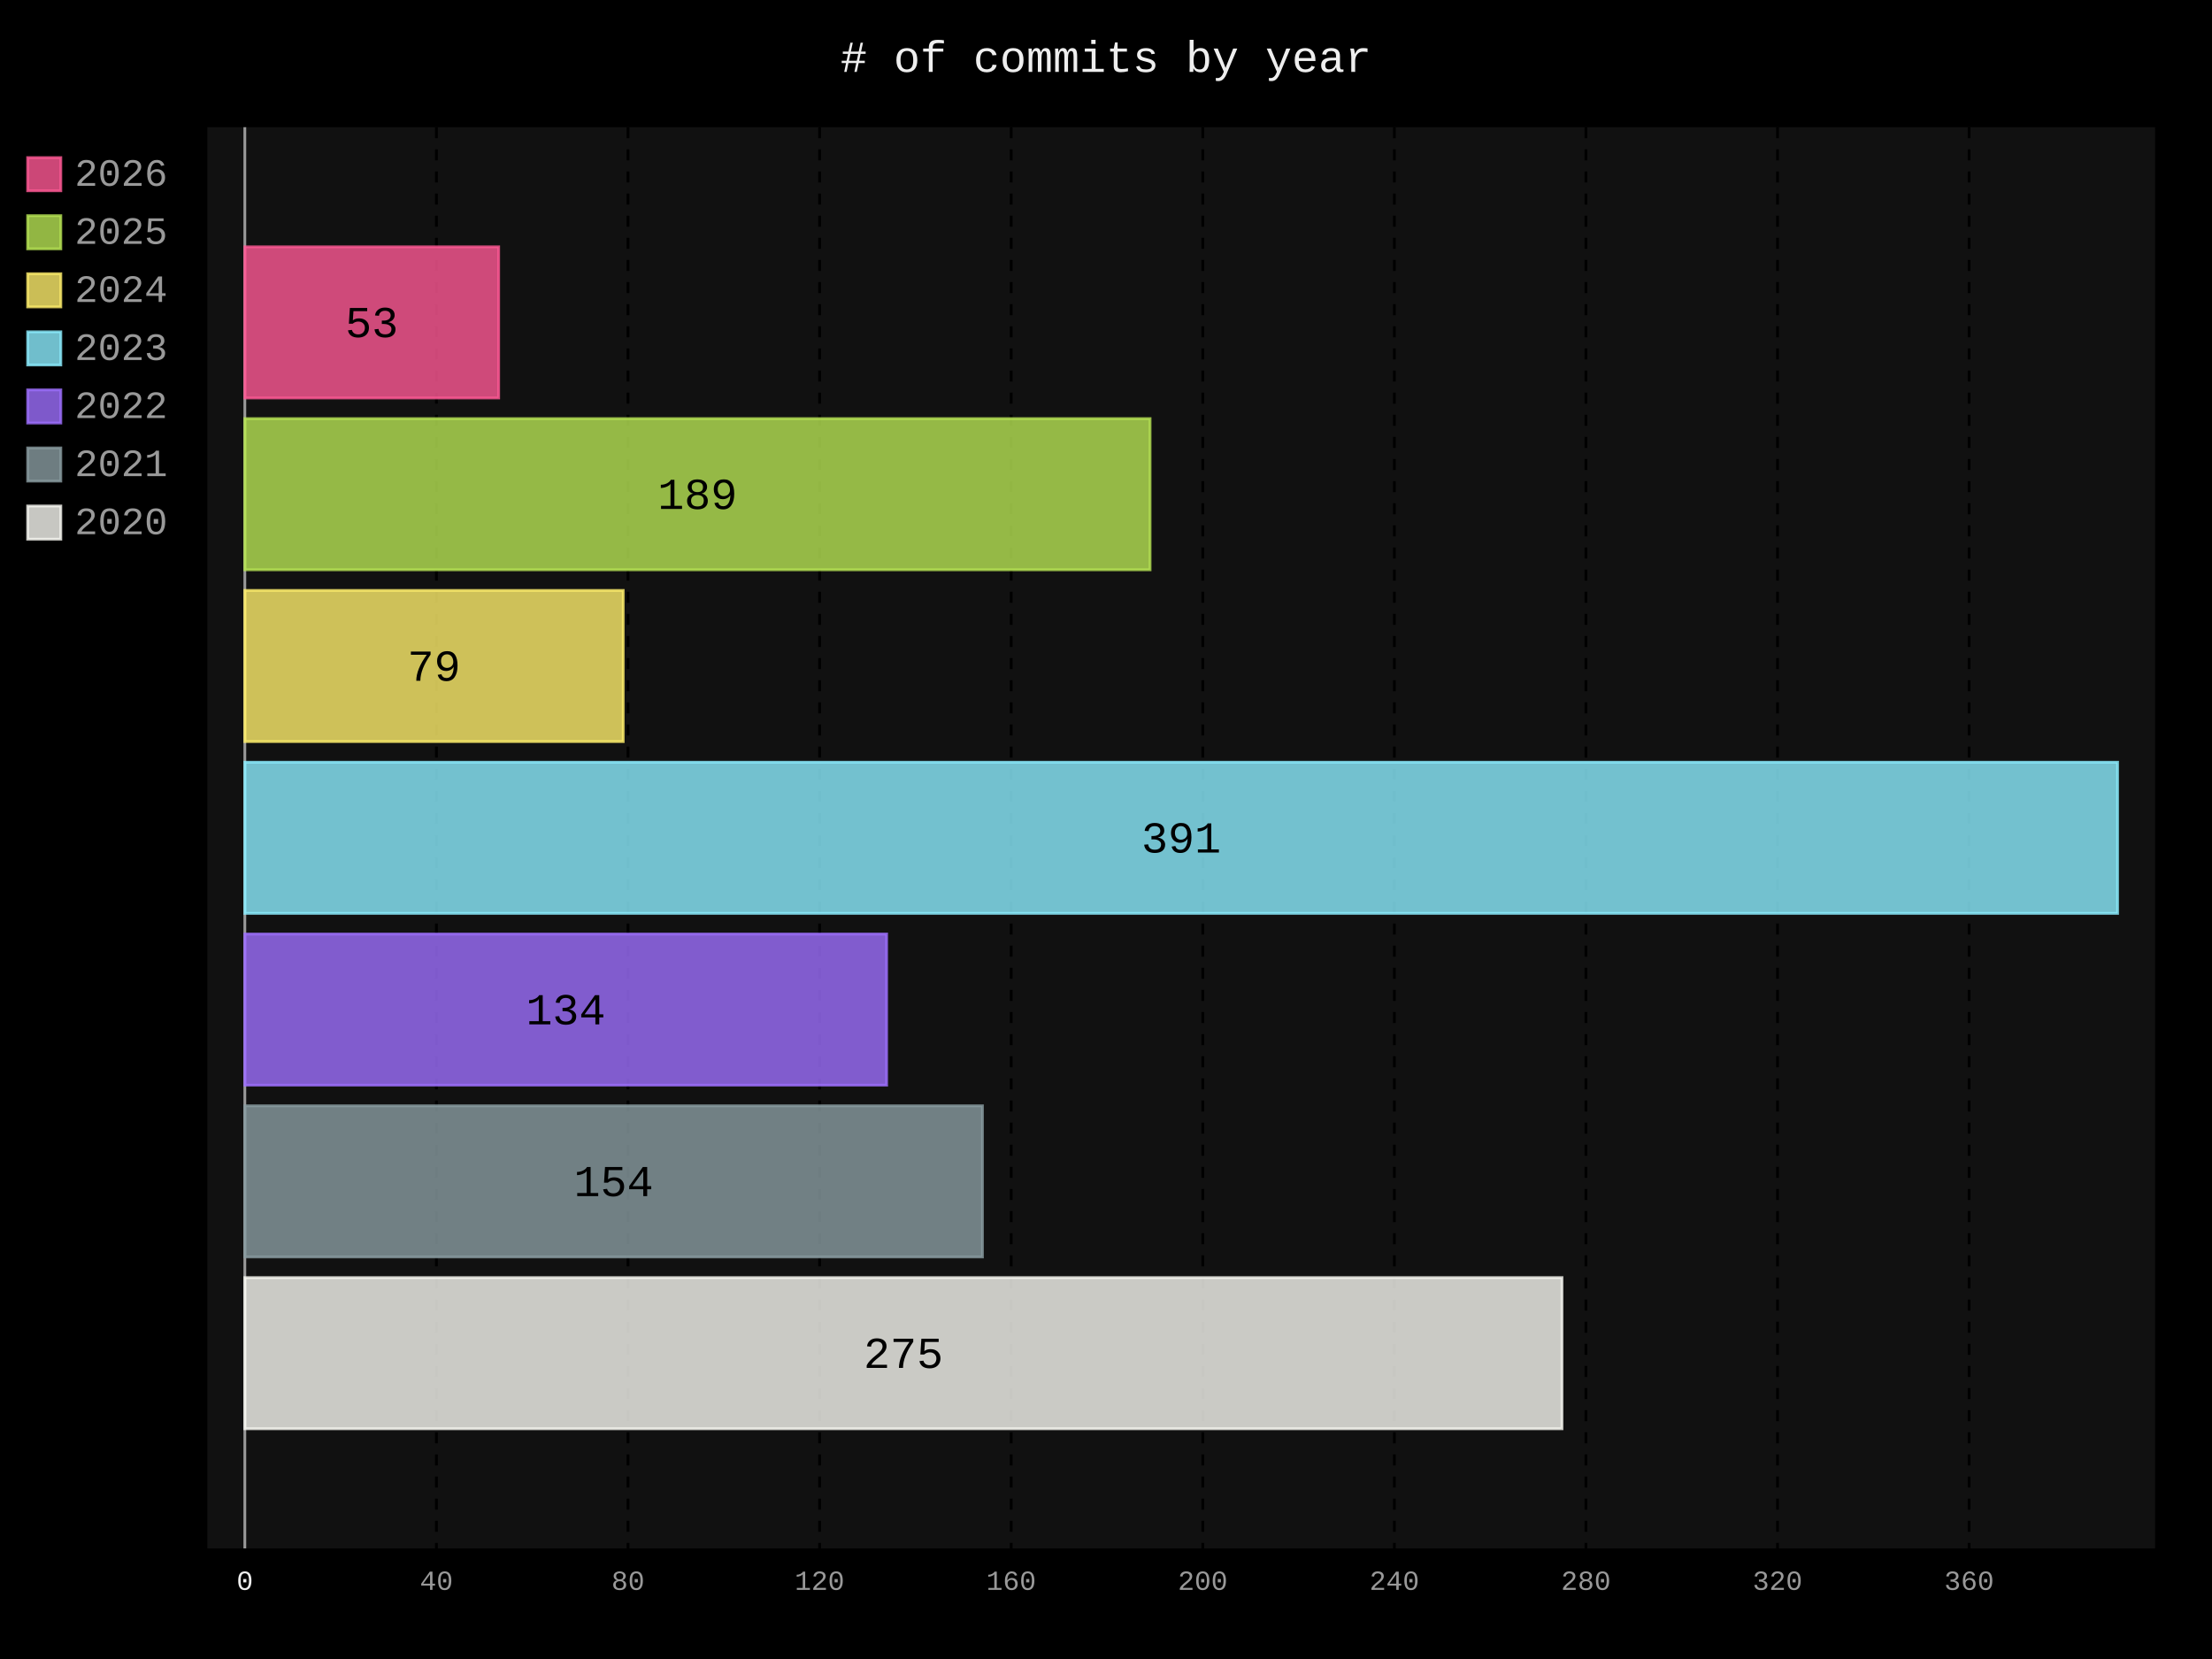
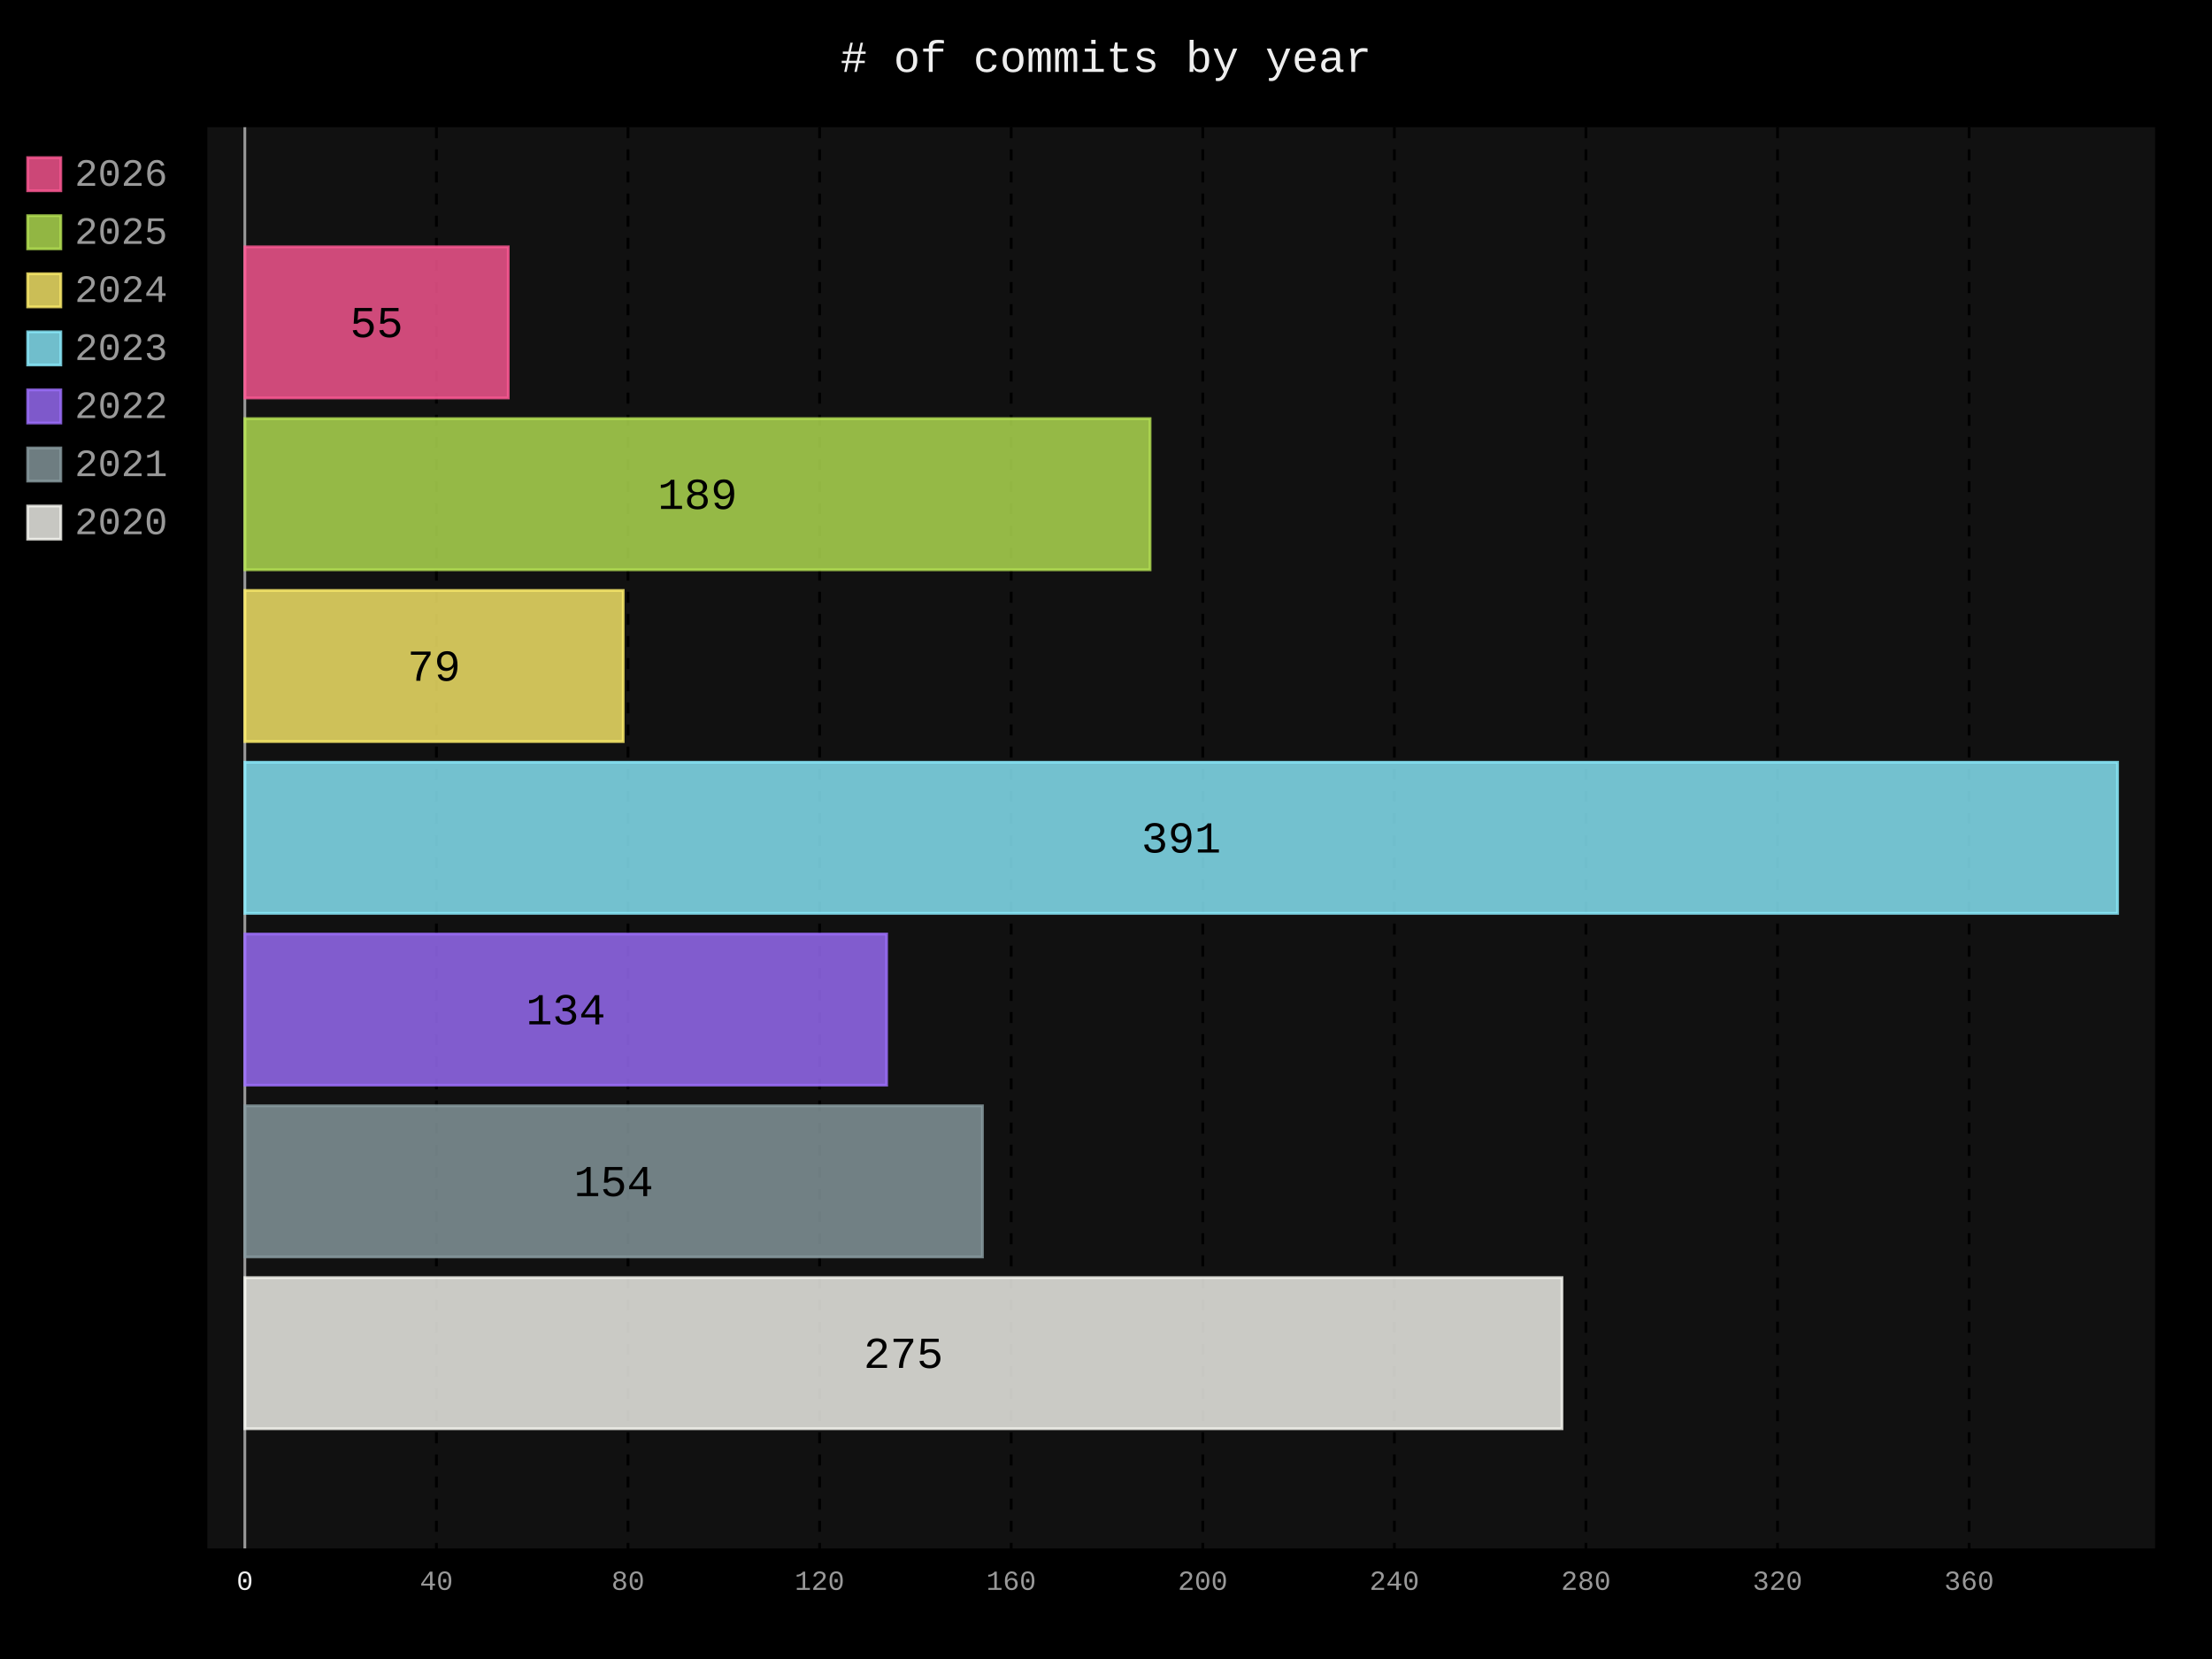
- <svg xmlns="http://www.w3.org/2000/svg" id="chart-8bfb6ed9-3d4a-4178-9f06-484b4da3b607" class="pygal-chart" viewBox="0 0 800 600">
+ <svg xmlns="http://www.w3.org/2000/svg" id="chart-4c6c3494-eeea-45a3-8a4a-612b70b393f3" class="pygal-chart" viewBox="0 0 800 600">
  <defs>
-     <style type="text/css">#chart-8bfb6ed9-3d4a-4178-9f06-484b4da3b607{-webkit-user-select:none;-webkit-font-smoothing:antialiased;font-family:Consolas,"Liberation Mono",Menlo,Courier,monospace}#chart-8bfb6ed9-3d4a-4178-9f06-484b4da3b607 .title{font-family:Consolas,"Liberation Mono",Menlo,Courier,monospace;font-size:16px}#chart-8bfb6ed9-3d4a-4178-9f06-484b4da3b607 .legends .legend text{font-family:Consolas,"Liberation Mono",Menlo,Courier,monospace;font-size:14px}#chart-8bfb6ed9-3d4a-4178-9f06-484b4da3b607 .axis text{font-family:Consolas,"Liberation Mono",Menlo,Courier,monospace;font-size:10px}#chart-8bfb6ed9-3d4a-4178-9f06-484b4da3b607 .axis text.major{font-family:Consolas,"Liberation Mono",Menlo,Courier,monospace;font-size:10px}#chart-8bfb6ed9-3d4a-4178-9f06-484b4da3b607 .text-overlay text.value{font-family:Consolas,"Liberation Mono",Menlo,Courier,monospace;font-size:16px}#chart-8bfb6ed9-3d4a-4178-9f06-484b4da3b607 .text-overlay text.label{font-family:Consolas,"Liberation Mono",Menlo,Courier,monospace;font-size:10px}#chart-8bfb6ed9-3d4a-4178-9f06-484b4da3b607 .tooltip{font-family:Consolas,"Liberation Mono",Menlo,Courier,monospace;font-size:14px}#chart-8bfb6ed9-3d4a-4178-9f06-484b4da3b607 text.no_data{font-family:Consolas,"Liberation Mono",Menlo,Courier,monospace;font-size:64px}
- #chart-8bfb6ed9-3d4a-4178-9f06-484b4da3b607{background-color:black}#chart-8bfb6ed9-3d4a-4178-9f06-484b4da3b607 path,#chart-8bfb6ed9-3d4a-4178-9f06-484b4da3b607 line,#chart-8bfb6ed9-3d4a-4178-9f06-484b4da3b607 rect,#chart-8bfb6ed9-3d4a-4178-9f06-484b4da3b607 circle{-webkit-transition:250ms;-moz-transition:250ms;transition:250ms}#chart-8bfb6ed9-3d4a-4178-9f06-484b4da3b607 .graph &gt; .background{fill:black}#chart-8bfb6ed9-3d4a-4178-9f06-484b4da3b607 .plot &gt; .background{fill:#111}#chart-8bfb6ed9-3d4a-4178-9f06-484b4da3b607 .graph{fill:#999}#chart-8bfb6ed9-3d4a-4178-9f06-484b4da3b607 text.no_data{fill:#eee}#chart-8bfb6ed9-3d4a-4178-9f06-484b4da3b607 .title{fill:#eee}#chart-8bfb6ed9-3d4a-4178-9f06-484b4da3b607 .legends .legend text{fill:#999}#chart-8bfb6ed9-3d4a-4178-9f06-484b4da3b607 .legends .legend:hover text{fill:#eee}#chart-8bfb6ed9-3d4a-4178-9f06-484b4da3b607 .axis .line{stroke:#eee}#chart-8bfb6ed9-3d4a-4178-9f06-484b4da3b607 .axis .guide.line{stroke:#555}#chart-8bfb6ed9-3d4a-4178-9f06-484b4da3b607 .axis .major.line{stroke:#999}#chart-8bfb6ed9-3d4a-4178-9f06-484b4da3b607 .axis text.major{fill:#eee}#chart-8bfb6ed9-3d4a-4178-9f06-484b4da3b607 .axis.y .guides:hover .guide.line,#chart-8bfb6ed9-3d4a-4178-9f06-484b4da3b607 .line-graph .axis.x .guides:hover .guide.line,#chart-8bfb6ed9-3d4a-4178-9f06-484b4da3b607 .stackedline-graph .axis.x .guides:hover .guide.line,#chart-8bfb6ed9-3d4a-4178-9f06-484b4da3b607 .xy-graph .axis.x .guides:hover .guide.line{stroke:#eee}#chart-8bfb6ed9-3d4a-4178-9f06-484b4da3b607 .axis .guides:hover text{fill:#eee}#chart-8bfb6ed9-3d4a-4178-9f06-484b4da3b607 .reactive{fill-opacity:.8;stroke-opacity:.8;stroke-width:1}#chart-8bfb6ed9-3d4a-4178-9f06-484b4da3b607 .ci{stroke:#999}#chart-8bfb6ed9-3d4a-4178-9f06-484b4da3b607 .reactive.active,#chart-8bfb6ed9-3d4a-4178-9f06-484b4da3b607 .active .reactive{fill-opacity:.4;stroke-opacity:.9;stroke-width:4}#chart-8bfb6ed9-3d4a-4178-9f06-484b4da3b607 .ci .reactive.active{stroke-width:1.5}#chart-8bfb6ed9-3d4a-4178-9f06-484b4da3b607 .series text{fill:#eee}#chart-8bfb6ed9-3d4a-4178-9f06-484b4da3b607 .tooltip rect{fill:#111;stroke:#eee;-webkit-transition:opacity 250ms;-moz-transition:opacity 250ms;transition:opacity 250ms}#chart-8bfb6ed9-3d4a-4178-9f06-484b4da3b607 .tooltip .label{fill:#999}#chart-8bfb6ed9-3d4a-4178-9f06-484b4da3b607 .tooltip .label{fill:#999}#chart-8bfb6ed9-3d4a-4178-9f06-484b4da3b607 .tooltip .legend{font-size:.8em;fill:#555}#chart-8bfb6ed9-3d4a-4178-9f06-484b4da3b607 .tooltip .x_label{font-size:.6em;fill:#eee}#chart-8bfb6ed9-3d4a-4178-9f06-484b4da3b607 .tooltip .xlink{font-size:.5em;text-decoration:underline}#chart-8bfb6ed9-3d4a-4178-9f06-484b4da3b607 .tooltip .value{font-size:1.5em}#chart-8bfb6ed9-3d4a-4178-9f06-484b4da3b607 .bound{font-size:.5em}#chart-8bfb6ed9-3d4a-4178-9f06-484b4da3b607 .max-value{font-size:.75em;fill:#555}#chart-8bfb6ed9-3d4a-4178-9f06-484b4da3b607 .map-element{fill:#111;stroke:#555 !important}#chart-8bfb6ed9-3d4a-4178-9f06-484b4da3b607 .map-element .reactive{fill-opacity:inherit;stroke-opacity:inherit}#chart-8bfb6ed9-3d4a-4178-9f06-484b4da3b607 .color-0,#chart-8bfb6ed9-3d4a-4178-9f06-484b4da3b607 .color-0 a:visited{stroke:#ff5995;fill:#ff5995}#chart-8bfb6ed9-3d4a-4178-9f06-484b4da3b607 .color-1,#chart-8bfb6ed9-3d4a-4178-9f06-484b4da3b607 .color-1 a:visited{stroke:#b6e354;fill:#b6e354}#chart-8bfb6ed9-3d4a-4178-9f06-484b4da3b607 .color-2,#chart-8bfb6ed9-3d4a-4178-9f06-484b4da3b607 .color-2 a:visited{stroke:#feed6c;fill:#feed6c}#chart-8bfb6ed9-3d4a-4178-9f06-484b4da3b607 .color-3,#chart-8bfb6ed9-3d4a-4178-9f06-484b4da3b607 .color-3 a:visited{stroke:#8cedff;fill:#8cedff}#chart-8bfb6ed9-3d4a-4178-9f06-484b4da3b607 .color-4,#chart-8bfb6ed9-3d4a-4178-9f06-484b4da3b607 .color-4 a:visited{stroke:#9e6ffe;fill:#9e6ffe}#chart-8bfb6ed9-3d4a-4178-9f06-484b4da3b607 .color-5,#chart-8bfb6ed9-3d4a-4178-9f06-484b4da3b607 .color-5 a:visited{stroke:#899ca1;fill:#899ca1}#chart-8bfb6ed9-3d4a-4178-9f06-484b4da3b607 .color-6,#chart-8bfb6ed9-3d4a-4178-9f06-484b4da3b607 .color-6 a:visited{stroke:#f8f8f2;fill:#f8f8f2}#chart-8bfb6ed9-3d4a-4178-9f06-484b4da3b607 .text-overlay .color-0 text{fill:black}#chart-8bfb6ed9-3d4a-4178-9f06-484b4da3b607 .text-overlay .color-1 text{fill:black}#chart-8bfb6ed9-3d4a-4178-9f06-484b4da3b607 .text-overlay .color-2 text{fill:black}#chart-8bfb6ed9-3d4a-4178-9f06-484b4da3b607 .text-overlay .color-3 text{fill:black}#chart-8bfb6ed9-3d4a-4178-9f06-484b4da3b607 .text-overlay .color-4 text{fill:black}#chart-8bfb6ed9-3d4a-4178-9f06-484b4da3b607 .text-overlay .color-5 text{fill:black}#chart-8bfb6ed9-3d4a-4178-9f06-484b4da3b607 .text-overlay .color-6 text{fill:black}
- #chart-8bfb6ed9-3d4a-4178-9f06-484b4da3b607 text.no_data{text-anchor:middle}#chart-8bfb6ed9-3d4a-4178-9f06-484b4da3b607 .guide.line{fill:none}#chart-8bfb6ed9-3d4a-4178-9f06-484b4da3b607 .centered{text-anchor:middle}#chart-8bfb6ed9-3d4a-4178-9f06-484b4da3b607 .title{text-anchor:middle}#chart-8bfb6ed9-3d4a-4178-9f06-484b4da3b607 .legends .legend text{fill-opacity:1}#chart-8bfb6ed9-3d4a-4178-9f06-484b4da3b607 .axis.x text{text-anchor:middle}#chart-8bfb6ed9-3d4a-4178-9f06-484b4da3b607 .axis.x:not(.web) text[transform]{text-anchor:start}#chart-8bfb6ed9-3d4a-4178-9f06-484b4da3b607 .axis.x:not(.web) text[transform].backwards{text-anchor:end}#chart-8bfb6ed9-3d4a-4178-9f06-484b4da3b607 .axis.y text{text-anchor:end}#chart-8bfb6ed9-3d4a-4178-9f06-484b4da3b607 .axis.y text[transform].backwards{text-anchor:start}#chart-8bfb6ed9-3d4a-4178-9f06-484b4da3b607 .axis.y2 text{text-anchor:start}#chart-8bfb6ed9-3d4a-4178-9f06-484b4da3b607 .axis.y2 text[transform].backwards{text-anchor:end}#chart-8bfb6ed9-3d4a-4178-9f06-484b4da3b607 .axis .guide.line{stroke-dasharray:4,4;stroke:black}#chart-8bfb6ed9-3d4a-4178-9f06-484b4da3b607 .axis .major.guide.line{stroke-dasharray:6,6;stroke:black}#chart-8bfb6ed9-3d4a-4178-9f06-484b4da3b607 .horizontal .axis.y .guide.line,#chart-8bfb6ed9-3d4a-4178-9f06-484b4da3b607 .horizontal .axis.y2 .guide.line,#chart-8bfb6ed9-3d4a-4178-9f06-484b4da3b607 .vertical .axis.x .guide.line{opacity:0}#chart-8bfb6ed9-3d4a-4178-9f06-484b4da3b607 .horizontal .axis.always_show .guide.line,#chart-8bfb6ed9-3d4a-4178-9f06-484b4da3b607 .vertical .axis.always_show .guide.line{opacity:1 !important}#chart-8bfb6ed9-3d4a-4178-9f06-484b4da3b607 .axis.y .guides:hover .guide.line,#chart-8bfb6ed9-3d4a-4178-9f06-484b4da3b607 .axis.y2 .guides:hover .guide.line,#chart-8bfb6ed9-3d4a-4178-9f06-484b4da3b607 .axis.x .guides:hover .guide.line{opacity:1}#chart-8bfb6ed9-3d4a-4178-9f06-484b4da3b607 .axis .guides:hover text{opacity:1}#chart-8bfb6ed9-3d4a-4178-9f06-484b4da3b607 .nofill{fill:none}#chart-8bfb6ed9-3d4a-4178-9f06-484b4da3b607 .subtle-fill{fill-opacity:.2}#chart-8bfb6ed9-3d4a-4178-9f06-484b4da3b607 .dot{stroke-width:1px;fill-opacity:1;stroke-opacity:1}#chart-8bfb6ed9-3d4a-4178-9f06-484b4da3b607 .dot.active{stroke-width:5px}#chart-8bfb6ed9-3d4a-4178-9f06-484b4da3b607 .dot.negative{fill:transparent}#chart-8bfb6ed9-3d4a-4178-9f06-484b4da3b607 text,#chart-8bfb6ed9-3d4a-4178-9f06-484b4da3b607 tspan{stroke:none !important}#chart-8bfb6ed9-3d4a-4178-9f06-484b4da3b607 .series text.active{opacity:1}#chart-8bfb6ed9-3d4a-4178-9f06-484b4da3b607 .tooltip rect{fill-opacity:.95;stroke-width:.5}#chart-8bfb6ed9-3d4a-4178-9f06-484b4da3b607 .tooltip text{fill-opacity:1}#chart-8bfb6ed9-3d4a-4178-9f06-484b4da3b607 .showable{visibility:hidden}#chart-8bfb6ed9-3d4a-4178-9f06-484b4da3b607 .showable.shown{visibility:visible}#chart-8bfb6ed9-3d4a-4178-9f06-484b4da3b607 .gauge-background{fill:rgba(229,229,229,1);stroke:none}#chart-8bfb6ed9-3d4a-4178-9f06-484b4da3b607 .bg-lines{stroke:black;stroke-width:2px}</style>
+     <style type="text/css">#chart-4c6c3494-eeea-45a3-8a4a-612b70b393f3{-webkit-user-select:none;-webkit-font-smoothing:antialiased;font-family:Consolas,"Liberation Mono",Menlo,Courier,monospace}#chart-4c6c3494-eeea-45a3-8a4a-612b70b393f3 .title{font-family:Consolas,"Liberation Mono",Menlo,Courier,monospace;font-size:16px}#chart-4c6c3494-eeea-45a3-8a4a-612b70b393f3 .legends .legend text{font-family:Consolas,"Liberation Mono",Menlo,Courier,monospace;font-size:14px}#chart-4c6c3494-eeea-45a3-8a4a-612b70b393f3 .axis text{font-family:Consolas,"Liberation Mono",Menlo,Courier,monospace;font-size:10px}#chart-4c6c3494-eeea-45a3-8a4a-612b70b393f3 .axis text.major{font-family:Consolas,"Liberation Mono",Menlo,Courier,monospace;font-size:10px}#chart-4c6c3494-eeea-45a3-8a4a-612b70b393f3 .text-overlay text.value{font-family:Consolas,"Liberation Mono",Menlo,Courier,monospace;font-size:16px}#chart-4c6c3494-eeea-45a3-8a4a-612b70b393f3 .text-overlay text.label{font-family:Consolas,"Liberation Mono",Menlo,Courier,monospace;font-size:10px}#chart-4c6c3494-eeea-45a3-8a4a-612b70b393f3 .tooltip{font-family:Consolas,"Liberation Mono",Menlo,Courier,monospace;font-size:14px}#chart-4c6c3494-eeea-45a3-8a4a-612b70b393f3 text.no_data{font-family:Consolas,"Liberation Mono",Menlo,Courier,monospace;font-size:64px}
+ #chart-4c6c3494-eeea-45a3-8a4a-612b70b393f3{background-color:black}#chart-4c6c3494-eeea-45a3-8a4a-612b70b393f3 path,#chart-4c6c3494-eeea-45a3-8a4a-612b70b393f3 line,#chart-4c6c3494-eeea-45a3-8a4a-612b70b393f3 rect,#chart-4c6c3494-eeea-45a3-8a4a-612b70b393f3 circle{-webkit-transition:250ms;-moz-transition:250ms;transition:250ms}#chart-4c6c3494-eeea-45a3-8a4a-612b70b393f3 .graph &gt; .background{fill:black}#chart-4c6c3494-eeea-45a3-8a4a-612b70b393f3 .plot &gt; .background{fill:#111}#chart-4c6c3494-eeea-45a3-8a4a-612b70b393f3 .graph{fill:#999}#chart-4c6c3494-eeea-45a3-8a4a-612b70b393f3 text.no_data{fill:#eee}#chart-4c6c3494-eeea-45a3-8a4a-612b70b393f3 .title{fill:#eee}#chart-4c6c3494-eeea-45a3-8a4a-612b70b393f3 .legends .legend text{fill:#999}#chart-4c6c3494-eeea-45a3-8a4a-612b70b393f3 .legends .legend:hover text{fill:#eee}#chart-4c6c3494-eeea-45a3-8a4a-612b70b393f3 .axis .line{stroke:#eee}#chart-4c6c3494-eeea-45a3-8a4a-612b70b393f3 .axis .guide.line{stroke:#555}#chart-4c6c3494-eeea-45a3-8a4a-612b70b393f3 .axis .major.line{stroke:#999}#chart-4c6c3494-eeea-45a3-8a4a-612b70b393f3 .axis text.major{fill:#eee}#chart-4c6c3494-eeea-45a3-8a4a-612b70b393f3 .axis.y .guides:hover .guide.line,#chart-4c6c3494-eeea-45a3-8a4a-612b70b393f3 .line-graph .axis.x .guides:hover .guide.line,#chart-4c6c3494-eeea-45a3-8a4a-612b70b393f3 .stackedline-graph .axis.x .guides:hover .guide.line,#chart-4c6c3494-eeea-45a3-8a4a-612b70b393f3 .xy-graph .axis.x .guides:hover .guide.line{stroke:#eee}#chart-4c6c3494-eeea-45a3-8a4a-612b70b393f3 .axis .guides:hover text{fill:#eee}#chart-4c6c3494-eeea-45a3-8a4a-612b70b393f3 .reactive{fill-opacity:.8;stroke-opacity:.8;stroke-width:1}#chart-4c6c3494-eeea-45a3-8a4a-612b70b393f3 .ci{stroke:#999}#chart-4c6c3494-eeea-45a3-8a4a-612b70b393f3 .reactive.active,#chart-4c6c3494-eeea-45a3-8a4a-612b70b393f3 .active .reactive{fill-opacity:.4;stroke-opacity:.9;stroke-width:4}#chart-4c6c3494-eeea-45a3-8a4a-612b70b393f3 .ci .reactive.active{stroke-width:1.5}#chart-4c6c3494-eeea-45a3-8a4a-612b70b393f3 .series text{fill:#eee}#chart-4c6c3494-eeea-45a3-8a4a-612b70b393f3 .tooltip rect{fill:#111;stroke:#eee;-webkit-transition:opacity 250ms;-moz-transition:opacity 250ms;transition:opacity 250ms}#chart-4c6c3494-eeea-45a3-8a4a-612b70b393f3 .tooltip .label{fill:#999}#chart-4c6c3494-eeea-45a3-8a4a-612b70b393f3 .tooltip .label{fill:#999}#chart-4c6c3494-eeea-45a3-8a4a-612b70b393f3 .tooltip .legend{font-size:.8em;fill:#555}#chart-4c6c3494-eeea-45a3-8a4a-612b70b393f3 .tooltip .x_label{font-size:.6em;fill:#eee}#chart-4c6c3494-eeea-45a3-8a4a-612b70b393f3 .tooltip .xlink{font-size:.5em;text-decoration:underline}#chart-4c6c3494-eeea-45a3-8a4a-612b70b393f3 .tooltip .value{font-size:1.5em}#chart-4c6c3494-eeea-45a3-8a4a-612b70b393f3 .bound{font-size:.5em}#chart-4c6c3494-eeea-45a3-8a4a-612b70b393f3 .max-value{font-size:.75em;fill:#555}#chart-4c6c3494-eeea-45a3-8a4a-612b70b393f3 .map-element{fill:#111;stroke:#555 !important}#chart-4c6c3494-eeea-45a3-8a4a-612b70b393f3 .map-element .reactive{fill-opacity:inherit;stroke-opacity:inherit}#chart-4c6c3494-eeea-45a3-8a4a-612b70b393f3 .color-0,#chart-4c6c3494-eeea-45a3-8a4a-612b70b393f3 .color-0 a:visited{stroke:#ff5995;fill:#ff5995}#chart-4c6c3494-eeea-45a3-8a4a-612b70b393f3 .color-1,#chart-4c6c3494-eeea-45a3-8a4a-612b70b393f3 .color-1 a:visited{stroke:#b6e354;fill:#b6e354}#chart-4c6c3494-eeea-45a3-8a4a-612b70b393f3 .color-2,#chart-4c6c3494-eeea-45a3-8a4a-612b70b393f3 .color-2 a:visited{stroke:#feed6c;fill:#feed6c}#chart-4c6c3494-eeea-45a3-8a4a-612b70b393f3 .color-3,#chart-4c6c3494-eeea-45a3-8a4a-612b70b393f3 .color-3 a:visited{stroke:#8cedff;fill:#8cedff}#chart-4c6c3494-eeea-45a3-8a4a-612b70b393f3 .color-4,#chart-4c6c3494-eeea-45a3-8a4a-612b70b393f3 .color-4 a:visited{stroke:#9e6ffe;fill:#9e6ffe}#chart-4c6c3494-eeea-45a3-8a4a-612b70b393f3 .color-5,#chart-4c6c3494-eeea-45a3-8a4a-612b70b393f3 .color-5 a:visited{stroke:#899ca1;fill:#899ca1}#chart-4c6c3494-eeea-45a3-8a4a-612b70b393f3 .color-6,#chart-4c6c3494-eeea-45a3-8a4a-612b70b393f3 .color-6 a:visited{stroke:#f8f8f2;fill:#f8f8f2}#chart-4c6c3494-eeea-45a3-8a4a-612b70b393f3 .text-overlay .color-0 text{fill:black}#chart-4c6c3494-eeea-45a3-8a4a-612b70b393f3 .text-overlay .color-1 text{fill:black}#chart-4c6c3494-eeea-45a3-8a4a-612b70b393f3 .text-overlay .color-2 text{fill:black}#chart-4c6c3494-eeea-45a3-8a4a-612b70b393f3 .text-overlay .color-3 text{fill:black}#chart-4c6c3494-eeea-45a3-8a4a-612b70b393f3 .text-overlay .color-4 text{fill:black}#chart-4c6c3494-eeea-45a3-8a4a-612b70b393f3 .text-overlay .color-5 text{fill:black}#chart-4c6c3494-eeea-45a3-8a4a-612b70b393f3 .text-overlay .color-6 text{fill:black}
+ #chart-4c6c3494-eeea-45a3-8a4a-612b70b393f3 text.no_data{text-anchor:middle}#chart-4c6c3494-eeea-45a3-8a4a-612b70b393f3 .guide.line{fill:none}#chart-4c6c3494-eeea-45a3-8a4a-612b70b393f3 .centered{text-anchor:middle}#chart-4c6c3494-eeea-45a3-8a4a-612b70b393f3 .title{text-anchor:middle}#chart-4c6c3494-eeea-45a3-8a4a-612b70b393f3 .legends .legend text{fill-opacity:1}#chart-4c6c3494-eeea-45a3-8a4a-612b70b393f3 .axis.x text{text-anchor:middle}#chart-4c6c3494-eeea-45a3-8a4a-612b70b393f3 .axis.x:not(.web) text[transform]{text-anchor:start}#chart-4c6c3494-eeea-45a3-8a4a-612b70b393f3 .axis.x:not(.web) text[transform].backwards{text-anchor:end}#chart-4c6c3494-eeea-45a3-8a4a-612b70b393f3 .axis.y text{text-anchor:end}#chart-4c6c3494-eeea-45a3-8a4a-612b70b393f3 .axis.y text[transform].backwards{text-anchor:start}#chart-4c6c3494-eeea-45a3-8a4a-612b70b393f3 .axis.y2 text{text-anchor:start}#chart-4c6c3494-eeea-45a3-8a4a-612b70b393f3 .axis.y2 text[transform].backwards{text-anchor:end}#chart-4c6c3494-eeea-45a3-8a4a-612b70b393f3 .axis .guide.line{stroke-dasharray:4,4;stroke:black}#chart-4c6c3494-eeea-45a3-8a4a-612b70b393f3 .axis .major.guide.line{stroke-dasharray:6,6;stroke:black}#chart-4c6c3494-eeea-45a3-8a4a-612b70b393f3 .horizontal .axis.y .guide.line,#chart-4c6c3494-eeea-45a3-8a4a-612b70b393f3 .horizontal .axis.y2 .guide.line,#chart-4c6c3494-eeea-45a3-8a4a-612b70b393f3 .vertical .axis.x .guide.line{opacity:0}#chart-4c6c3494-eeea-45a3-8a4a-612b70b393f3 .horizontal .axis.always_show .guide.line,#chart-4c6c3494-eeea-45a3-8a4a-612b70b393f3 .vertical .axis.always_show .guide.line{opacity:1 !important}#chart-4c6c3494-eeea-45a3-8a4a-612b70b393f3 .axis.y .guides:hover .guide.line,#chart-4c6c3494-eeea-45a3-8a4a-612b70b393f3 .axis.y2 .guides:hover .guide.line,#chart-4c6c3494-eeea-45a3-8a4a-612b70b393f3 .axis.x .guides:hover .guide.line{opacity:1}#chart-4c6c3494-eeea-45a3-8a4a-612b70b393f3 .axis .guides:hover text{opacity:1}#chart-4c6c3494-eeea-45a3-8a4a-612b70b393f3 .nofill{fill:none}#chart-4c6c3494-eeea-45a3-8a4a-612b70b393f3 .subtle-fill{fill-opacity:.2}#chart-4c6c3494-eeea-45a3-8a4a-612b70b393f3 .dot{stroke-width:1px;fill-opacity:1;stroke-opacity:1}#chart-4c6c3494-eeea-45a3-8a4a-612b70b393f3 .dot.active{stroke-width:5px}#chart-4c6c3494-eeea-45a3-8a4a-612b70b393f3 .dot.negative{fill:transparent}#chart-4c6c3494-eeea-45a3-8a4a-612b70b393f3 text,#chart-4c6c3494-eeea-45a3-8a4a-612b70b393f3 tspan{stroke:none !important}#chart-4c6c3494-eeea-45a3-8a4a-612b70b393f3 .series text.active{opacity:1}#chart-4c6c3494-eeea-45a3-8a4a-612b70b393f3 .tooltip rect{fill-opacity:.95;stroke-width:.5}#chart-4c6c3494-eeea-45a3-8a4a-612b70b393f3 .tooltip text{fill-opacity:1}#chart-4c6c3494-eeea-45a3-8a4a-612b70b393f3 .showable{visibility:hidden}#chart-4c6c3494-eeea-45a3-8a4a-612b70b393f3 .showable.shown{visibility:visible}#chart-4c6c3494-eeea-45a3-8a4a-612b70b393f3 .gauge-background{fill:rgba(229,229,229,1);stroke:none}#chart-4c6c3494-eeea-45a3-8a4a-612b70b393f3 .bg-lines{stroke:black;stroke-width:2px}</style>
  </defs>
  <g class="graph horizontalbar-graph horizontal">
    <rect x="0" y="0" width="800" height="600" class="background" />
    <g transform="translate(75, 46)" class="plot">
      <rect x="0" y="0" width="704.4" height="514" class="background" />
      <g class="axis x always_show">
        <g class="guides">
          <path d="M13.546 0 v514" class="axis major line" />
          <text x="13.546" y="529.0" class="major">0</text>
        </g>
        <g class="guides">
          <path d="M82.836 0 v514" class="guide line" />
          <text x="82.836" y="529.0" class="">40</text>
        </g>
        <g class="guides">
          <path d="M152.126 0 v514" class="guide line" />
          <text x="152.126" y="529.0" class="">80</text>
        </g>
        <g class="guides">
          <path d="M221.416 0 v514" class="guide line" />
          <text x="221.416" y="529.0" class="">120</text>
        </g>
        <g class="guides">
          <path d="M290.705 0 v514" class="guide line" />
          <text x="290.705" y="529.0" class="">160</text>
        </g>
        <g class="guides">
          <path d="M359.995 0 v514" class="guide line" />
          <text x="359.995" y="529.0" class="">200</text>
        </g>
        <g class="guides">
          <path d="M429.285 0 v514" class="guide line" />
          <text x="429.285" y="529.0" class="">240</text>
        </g>
        <g class="guides">
          <path d="M498.575 0 v514" class="guide line" />
          <text x="498.575" y="529.0" class="">280</text>
        </g>
        <g class="guides">
          <path d="M567.864 0 v514" class="guide line" />
          <text x="567.864" y="529.0" class="">320</text>
        </g>
        <g class="guides">
          <path d="M637.154 0 v514" class="guide line" />
          <text x="637.154" y="529.0" class="">360</text>
        </g>
      </g>
      <g class="series serie-6 color-6">
        <g class="bars">
          <g class="bar">
            <rect x="13.546" y="416.058" rx="0" ry="0" width="476.367" height="54.676" class="rect reactive tooltip-trigger" />
          </g>
        </g>
      </g>
      <g class="series serie-5 color-5">
        <g class="bars">
          <g class="bar">
            <rect x="13.546" y="353.926" rx="0" ry="0" width="266.766" height="54.676" class="rect reactive tooltip-trigger" />
          </g>
        </g>
      </g>
      <g class="series serie-4 color-4">
        <g class="bars">
          <g class="bar">
            <rect x="13.546" y="291.794" rx="0" ry="0" width="232.121" height="54.676" class="rect reactive tooltip-trigger" />
          </g>
        </g>
      </g>
      <g class="series serie-3 color-3">
        <g class="bars">
          <g class="bar">
            <rect x="13.546" y="229.662" rx="0" ry="0" width="677.308" height="54.676" class="rect reactive tooltip-trigger" />
          </g>
        </g>
      </g>
      <g class="series serie-2 color-2">
        <g class="bars">
          <g class="bar">
            <rect x="13.546" y="167.53" rx="0" ry="0" width="136.847" height="54.676" class="rect reactive tooltip-trigger" />
          </g>
        </g>
      </g>
      <g class="series serie-1 color-1">
        <g class="bars">
          <g class="bar">
            <rect x="13.546" y="105.398" rx="0" ry="0" width="327.394" height="54.676" class="rect reactive tooltip-trigger" />
          </g>
        </g>
      </g>
      <g class="series serie-0 color-0">
        <g class="bars">
          <g class="bar">
-             <rect x="13.546" y="43.266" rx="0" ry="0" width="91.809" height="54.676" class="rect reactive tooltip-trigger" />
+             <rect x="13.546" y="43.266" rx="0" ry="0" width="95.273" height="54.676" class="rect reactive tooltip-trigger" />
          </g>
        </g>
      </g>
    </g>
    <g class="titles">
      <text x="400.0" y="26" class="title plot_title"># of commits by year</text>
    </g>
    <g transform="translate(75, 46)" class="plot overlay">
      <g class="series serie-6 color-6" />
      <g class="series serie-5 color-5" />
      <g class="series serie-4 color-4" />
      <g class="series serie-3 color-3" />
      <g class="series serie-2 color-2" />
      <g class="series serie-1 color-1" />
      <g class="series serie-0 color-0" />
    </g>
    <g transform="translate(75, 46)" class="plot text-overlay">
      <g class="series serie-6 color-6">
        <text text-anchor="middle" x="251.73" y="448.729" class="value">275</text>
      </g>
      <g class="series serie-5 color-5">
        <text text-anchor="middle" x="146.929" y="386.597" class="value">154</text>
      </g>
      <g class="series serie-4 color-4">
        <text text-anchor="middle" x="129.607" y="324.465" class="value">134</text>
      </g>
      <g class="series serie-3 color-3">
        <text text-anchor="middle" x="352.2" y="262.333" class="value">391</text>
      </g>
      <g class="series serie-2 color-2">
        <text text-anchor="middle" x="81.97" y="200.201" class="value">79</text>
      </g>
      <g class="series serie-1 color-1">
        <text text-anchor="middle" x="177.243" y="138.07" class="value">189</text>
      </g>
      <g class="series serie-0 color-0">
-         <text text-anchor="middle" x="59.451" y="75.938" class="value">53</text>
+         <text text-anchor="middle" x="61.183" y="75.938" class="value">55</text>
      </g>
    </g>
    <g transform="translate(75, 46)" class="plot tooltip-overlay">
      <g transform="translate(0 0)" style="opacity: 0" class="tooltip">
        <rect rx="0" ry="0" width="0" height="0" class="tooltip-box" />
        <g class="text" />
      </g>
    </g>
    <g transform="translate(10, 56)" class="legends">
      <g id="activate-serie-0" class="legend reactive activate-serie">
        <rect x="0.0" y="1.0" width="12" height="12" class="color-0 reactive" />
        <text x="17.0" y="11.2">2026</text>
      </g>
      <g id="activate-serie-1" class="legend reactive activate-serie">
        <rect x="0.0" y="22.0" width="12" height="12" class="color-1 reactive" />
        <text x="17.0" y="32.2">2025</text>
      </g>
      <g id="activate-serie-2" class="legend reactive activate-serie">
        <rect x="0.0" y="43.0" width="12" height="12" class="color-2 reactive" />
        <text x="17.0" y="53.2">2024</text>
      </g>
      <g id="activate-serie-3" class="legend reactive activate-serie">
        <rect x="0.0" y="64.0" width="12" height="12" class="color-3 reactive" />
        <text x="17.0" y="74.2">2023</text>
      </g>
      <g id="activate-serie-4" class="legend reactive activate-serie">
        <rect x="0.0" y="85.0" width="12" height="12" class="color-4 reactive" />
        <text x="17.0" y="95.2">2022</text>
      </g>
      <g id="activate-serie-5" class="legend reactive activate-serie">
        <rect x="0.0" y="106.0" width="12" height="12" class="color-5 reactive" />
        <text x="17.0" y="116.2">2021</text>
      </g>
      <g id="activate-serie-6" class="legend reactive activate-serie">
        <rect x="0.0" y="127.0" width="12" height="12" class="color-6 reactive" />
        <text x="17.0" y="137.2">2020</text>
      </g>
    </g>
    <g transform="translate(790, 56)" class="legends" />
  </g>
</svg>
